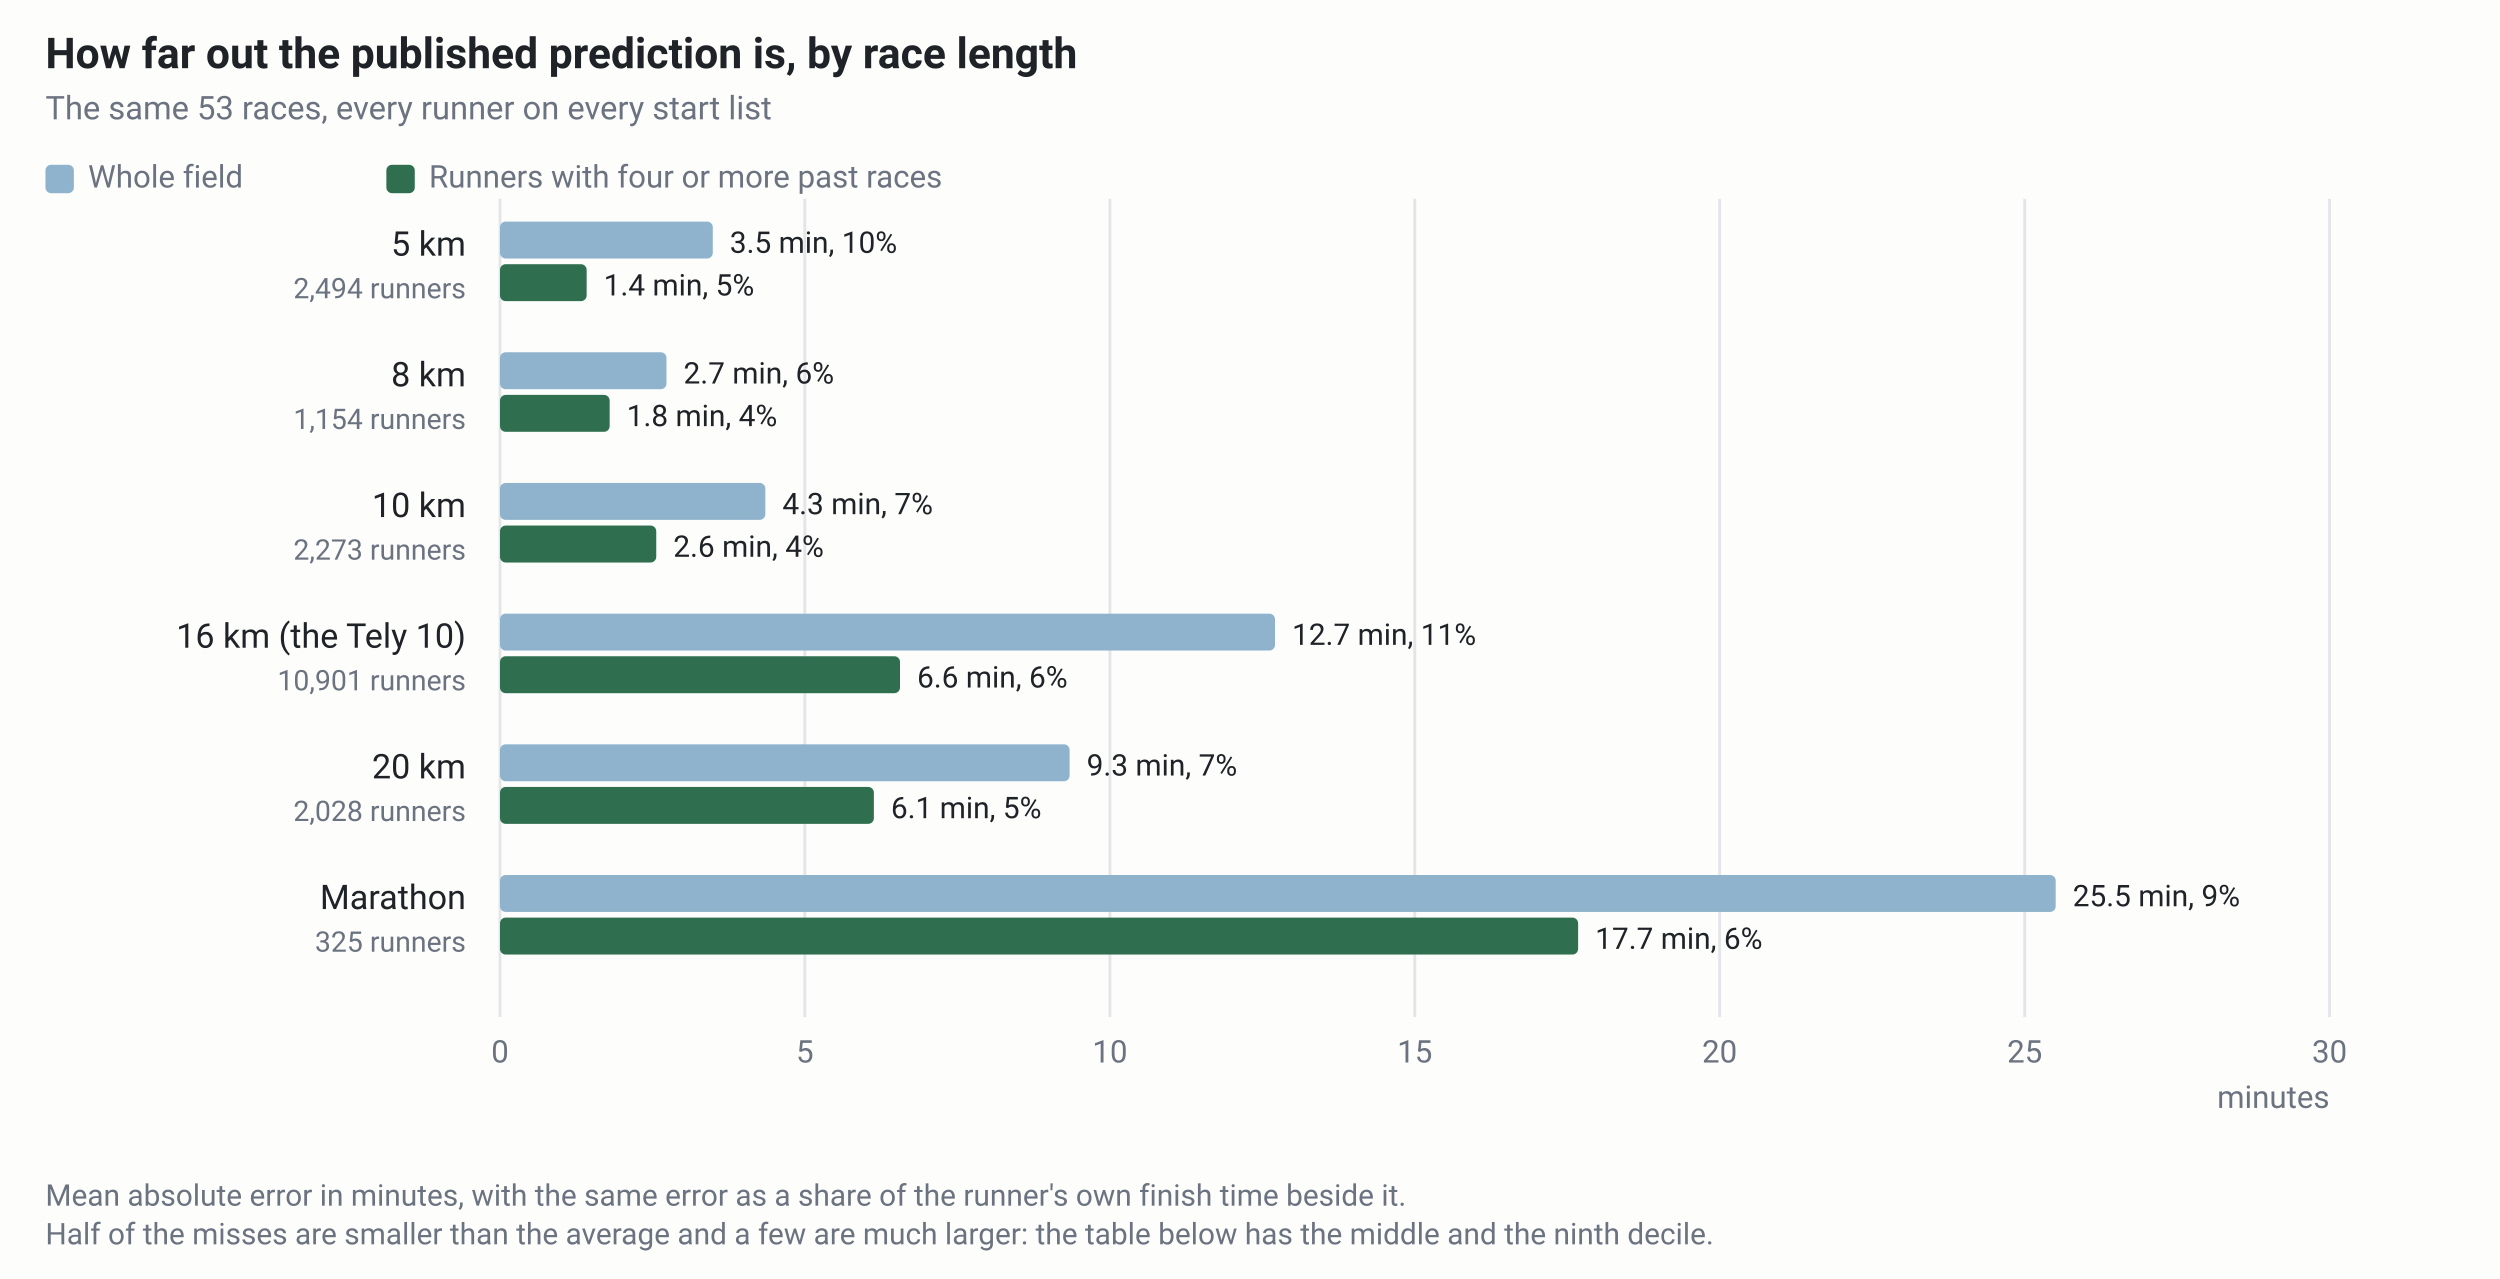
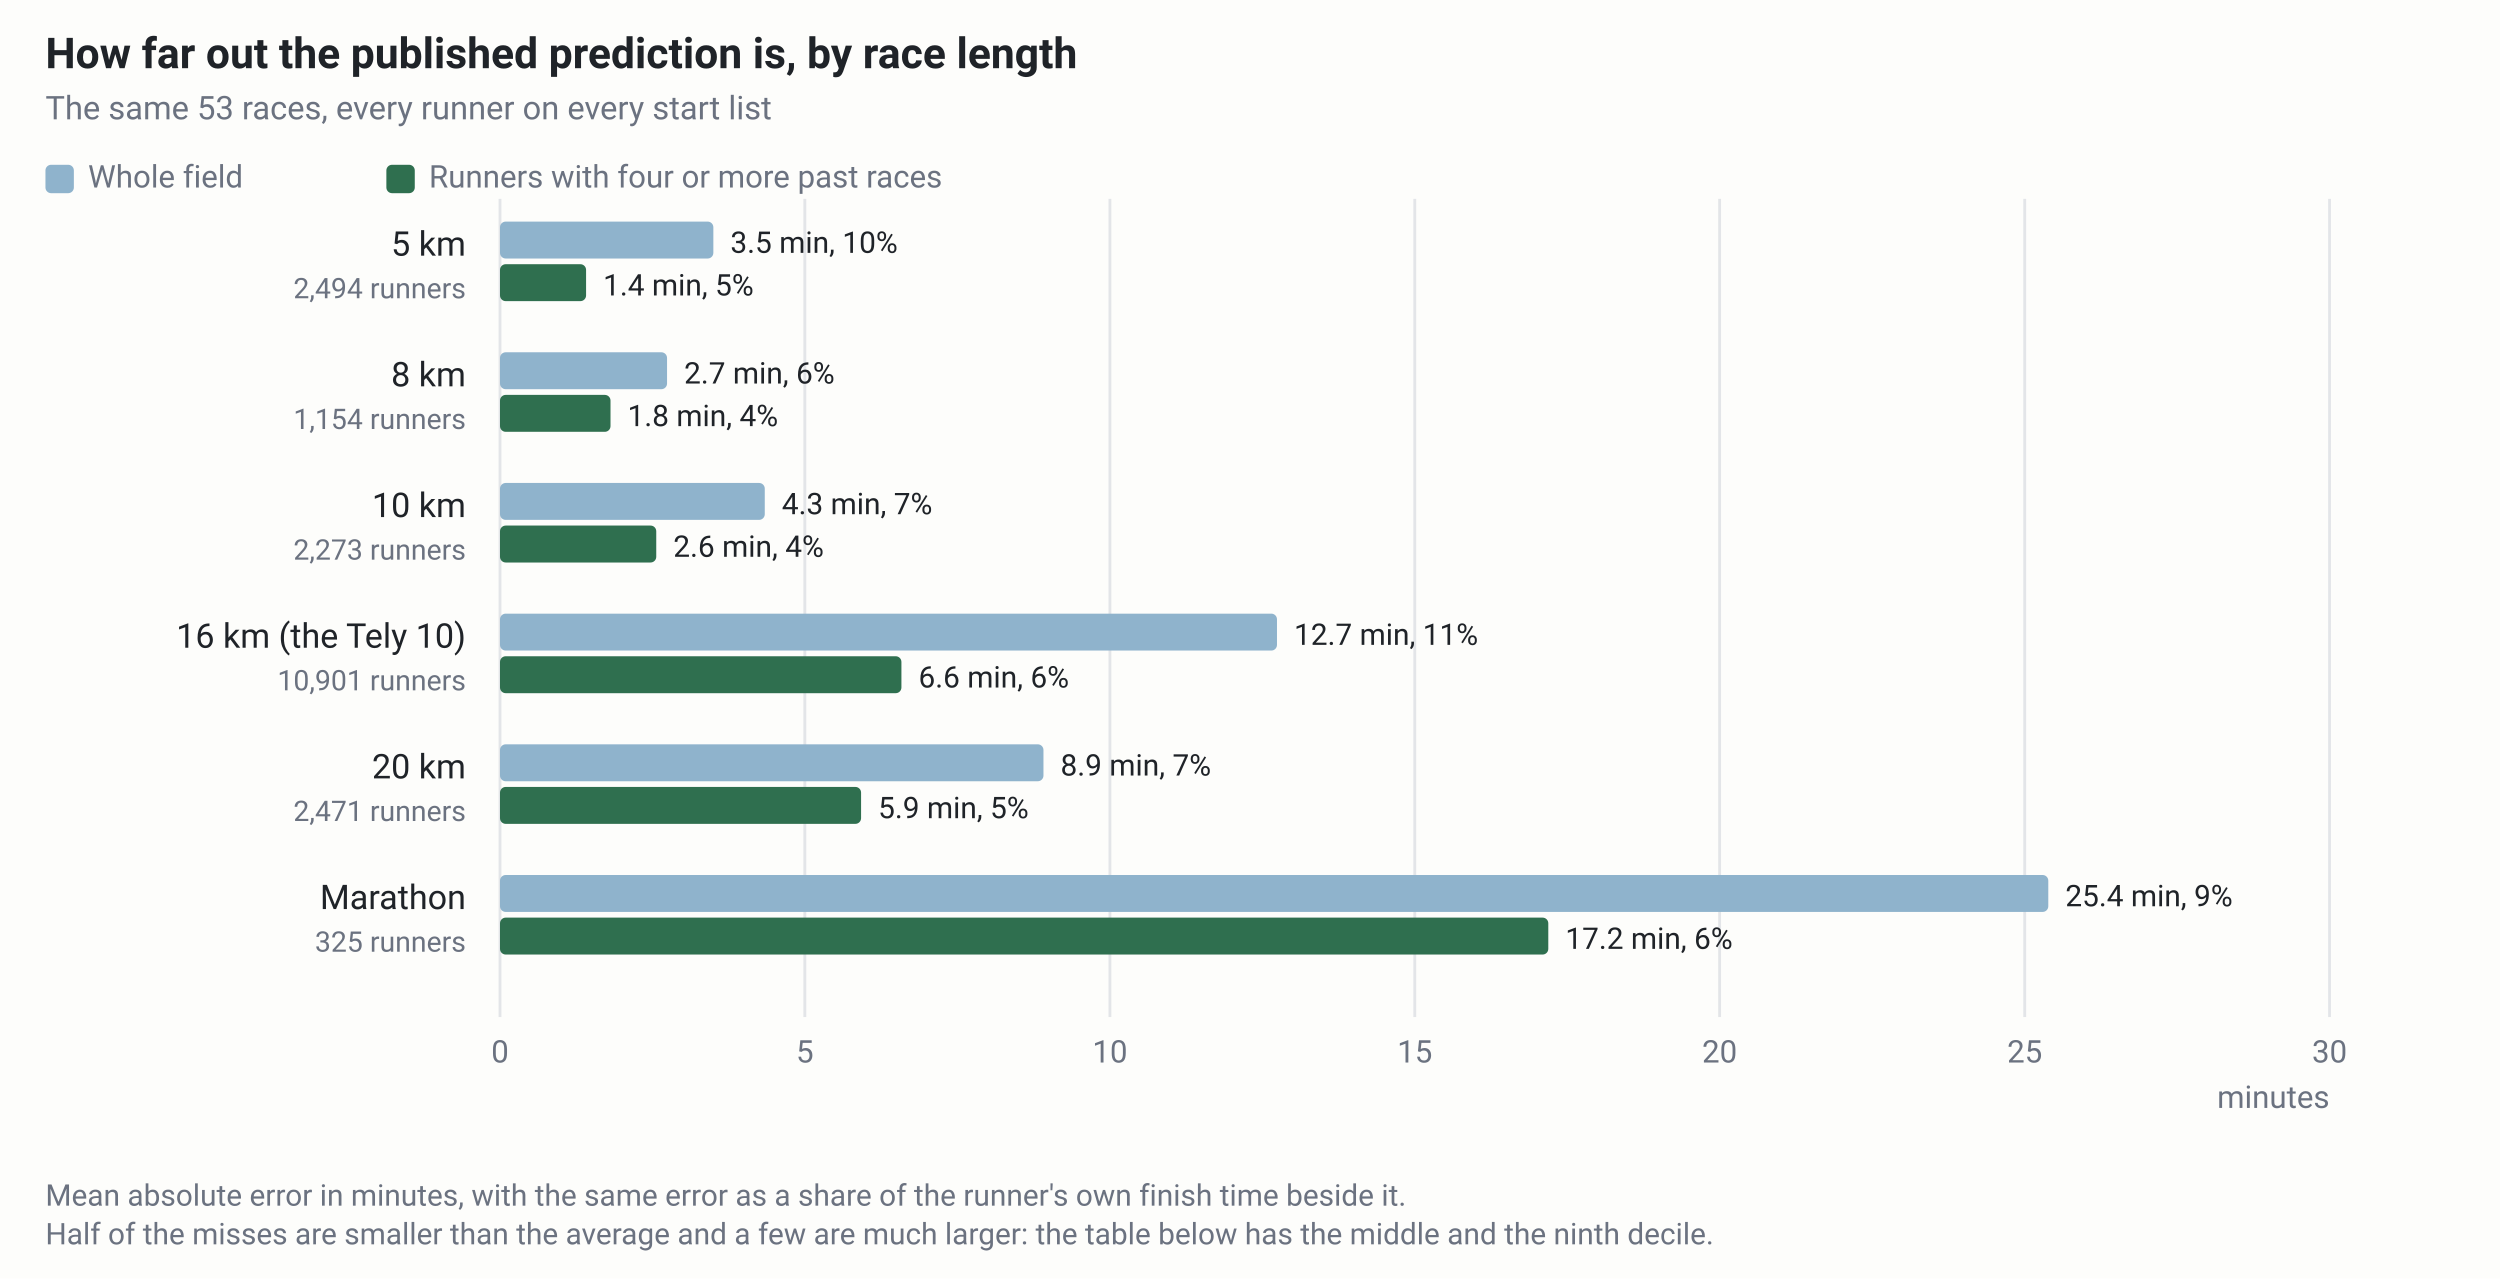
<svg xmlns="http://www.w3.org/2000/svg" viewBox="0 0 880 450" width="880" height="450" role="img" aria-label="How far out the published prediction is, by race length" font-family="system-ui, -apple-system, 'Segoe UI', Roboto, Helvetica, Arial, sans-serif">
  <rect width="880" height="450" fill="#fdfdfb" />
  <text x="16" y="24" font-size="15" fill="#1f2328" text-anchor="start" font-weight="600">How far out the published prediction is, by race length</text>
  <text x="16" y="42" font-size="11.5" fill="#6b7280" text-anchor="start" font-weight="normal">The same 53 races, every runner on every start list</text>
  <rect x="16" y="58" width="10" height="10" rx="2" fill="#8fb3cc" />
  <text x="31" y="66" font-size="11" fill="#6b7280" text-anchor="start" font-weight="normal">Whole field</text>
  <rect x="136" y="58" width="10" height="10" rx="2" fill="#2f6f4f" />
  <text x="151" y="66" font-size="11" fill="#6b7280" text-anchor="start" font-weight="normal">Runners with four or more past races</text>
  <line x1="176" y1="70" x2="176" y2="358" stroke="#e3e5e8" stroke-width="1" />
  <text x="176" y="374" font-size="11" fill="#6b7280" text-anchor="middle" font-weight="normal">0</text>
  <line x1="283.3" y1="70" x2="283.3" y2="358" stroke="#e3e5e8" stroke-width="1" />
  <text x="283.3" y="374" font-size="11" fill="#6b7280" text-anchor="middle" font-weight="normal">5</text>
  <line x1="390.7" y1="70" x2="390.7" y2="358" stroke="#e3e5e8" stroke-width="1" />
  <text x="390.7" y="374" font-size="11" fill="#6b7280" text-anchor="middle" font-weight="normal">10</text>
  <line x1="498" y1="70" x2="498" y2="358" stroke="#e3e5e8" stroke-width="1" />
  <text x="498" y="374" font-size="11" fill="#6b7280" text-anchor="middle" font-weight="normal">15</text>
  <line x1="605.3" y1="70" x2="605.3" y2="358" stroke="#e3e5e8" stroke-width="1" />
  <text x="605.3" y="374" font-size="11" fill="#6b7280" text-anchor="middle" font-weight="normal">20</text>
  <line x1="712.7" y1="70" x2="712.7" y2="358" stroke="#e3e5e8" stroke-width="1" />
  <text x="712.7" y="374" font-size="11" fill="#6b7280" text-anchor="middle" font-weight="normal">25</text>
  <line x1="820" y1="70" x2="820" y2="358" stroke="#e3e5e8" stroke-width="1" />
  <text x="820" y="374" font-size="11" fill="#6b7280" text-anchor="middle" font-weight="normal">30</text>
  <text x="820" y="390" font-size="11" fill="#6b7280" text-anchor="end" font-weight="normal">minutes</text>
  <text x="164" y="90" font-size="12" fill="#1f2328" text-anchor="end" font-weight="normal">5 km</text>
  <text x="164" y="105" font-size="10" fill="#6b7280" text-anchor="end" font-weight="normal">2,494 runners</text>
-   <rect x="176" y="78" width="74.9" height="13" rx="2" fill="#8fb3cc" />
-   <text x="256.9" y="89" font-size="10.5" fill="#1f2328" text-anchor="start" font-weight="normal">3.5 min, 10%</text>
-   <rect x="176" y="93" width="30.5" height="13" rx="2" fill="#2f6f4f" />
-   <text x="212.5" y="104" font-size="10.5" fill="#1f2328" text-anchor="start" font-weight="normal">1.4 min, 5%</text>
+   <rect x="176" y="78" width="75.1" height="13" rx="2" fill="#8fb3cc" />
+   <text x="257.1" y="89" font-size="10.5" fill="#1f2328" text-anchor="start" font-weight="normal">3.5 min, 10%</text>
+   <rect x="176" y="93" width="30.3" height="13" rx="2" fill="#2f6f4f" />
+   <text x="212.3" y="104" font-size="10.5" fill="#1f2328" text-anchor="start" font-weight="normal">1.4 min, 5%</text>
  <text x="164" y="136" font-size="12" fill="#1f2328" text-anchor="end" font-weight="normal">8 km</text>
  <text x="164" y="151" font-size="10" fill="#6b7280" text-anchor="end" font-weight="normal">1,154 runners</text>
-   <rect x="176" y="124" width="58.6" height="13" rx="2" fill="#8fb3cc" />
-   <text x="240.6" y="135" font-size="10.5" fill="#1f2328" text-anchor="start" font-weight="normal">2.7 min, 6%</text>
-   <rect x="176" y="139" width="38.6" height="13" rx="2" fill="#2f6f4f" />
-   <text x="220.6" y="150" font-size="10.5" fill="#1f2328" text-anchor="start" font-weight="normal">1.8 min, 4%</text>
+   <rect x="176" y="124" width="58.8" height="13" rx="2" fill="#8fb3cc" />
+   <text x="240.8" y="135" font-size="10.5" fill="#1f2328" text-anchor="start" font-weight="normal">2.7 min, 6%</text>
+   <rect x="176" y="139" width="38.9" height="13" rx="2" fill="#2f6f4f" />
+   <text x="220.9" y="150" font-size="10.5" fill="#1f2328" text-anchor="start" font-weight="normal">1.8 min, 4%</text>
  <text x="164" y="182" font-size="12" fill="#1f2328" text-anchor="end" font-weight="normal">10 km</text>
  <text x="164" y="197" font-size="10" fill="#6b7280" text-anchor="end" font-weight="normal">2,273 runners</text>
-   <rect x="176" y="170" width="93.4" height="13" rx="2" fill="#8fb3cc" />
-   <text x="275.4" y="181" font-size="10.5" fill="#1f2328" text-anchor="start" font-weight="normal">4.3 min, 7%</text>
+   <rect x="176" y="170" width="93.2" height="13" rx="2" fill="#8fb3cc" />
+   <text x="275.2" y="181" font-size="10.5" fill="#1f2328" text-anchor="start" font-weight="normal">4.3 min, 7%</text>
  <rect x="176" y="185" width="55" height="13" rx="2" fill="#2f6f4f" />
  <text x="237" y="196" font-size="10.5" fill="#1f2328" text-anchor="start" font-weight="normal">2.6 min, 4%</text>
  <text x="164" y="228" font-size="12" fill="#1f2328" text-anchor="end" font-weight="normal">16 km (the Tely 10)</text>
  <text x="164" y="243" font-size="10" fill="#6b7280" text-anchor="end" font-weight="normal">10,901 runners</text>
-   <rect x="176" y="216" width="272.8" height="13" rx="2" fill="#8fb3cc" />
-   <text x="454.8" y="227" font-size="10.5" fill="#1f2328" text-anchor="start" font-weight="normal">12.7 min, 11%</text>
-   <rect x="176" y="231" width="140.8" height="13" rx="2" fill="#2f6f4f" />
-   <text x="322.8" y="242" font-size="10.5" fill="#1f2328" text-anchor="start" font-weight="normal">6.6 min, 6%</text>
+   <rect x="176" y="216" width="273.5" height="13" rx="2" fill="#8fb3cc" />
+   <text x="455.5" y="227" font-size="10.5" fill="#1f2328" text-anchor="start" font-weight="normal">12.7 min, 11%</text>
+   <rect x="176" y="231" width="141.3" height="13" rx="2" fill="#2f6f4f" />
+   <text x="323.3" y="242" font-size="10.5" fill="#1f2328" text-anchor="start" font-weight="normal">6.6 min, 6%</text>
  <text x="164" y="274" font-size="12" fill="#1f2328" text-anchor="end" font-weight="normal">20 km</text>
-   <text x="164" y="289" font-size="10" fill="#6b7280" text-anchor="end" font-weight="normal">2,028 runners</text>
-   <rect x="176" y="262" width="200.5" height="13" rx="2" fill="#8fb3cc" />
-   <text x="382.5" y="273" font-size="10.5" fill="#1f2328" text-anchor="start" font-weight="normal">9.3 min, 7%</text>
-   <rect x="176" y="277" width="131.6" height="13" rx="2" fill="#2f6f4f" />
-   <text x="313.6" y="288" font-size="10.5" fill="#1f2328" text-anchor="start" font-weight="normal">6.1 min, 5%</text>
+   <text x="164" y="289" font-size="10" fill="#6b7280" text-anchor="end" font-weight="normal">2,471 runners</text>
+   <rect x="176" y="262" width="191.3" height="13" rx="2" fill="#8fb3cc" />
+   <text x="373.3" y="273" font-size="10.5" fill="#1f2328" text-anchor="start" font-weight="normal">8.9 min, 7%</text>
+   <rect x="176" y="277" width="127.1" height="13" rx="2" fill="#2f6f4f" />
+   <text x="309.1" y="288" font-size="10.5" fill="#1f2328" text-anchor="start" font-weight="normal">5.9 min, 5%</text>
  <text x="164" y="320" font-size="12" fill="#1f2328" text-anchor="end" font-weight="normal">Marathon</text>
  <text x="164" y="335" font-size="10" fill="#6b7280" text-anchor="end" font-weight="normal">325 runners</text>
-   <rect x="176" y="308" width="547.6" height="13" rx="2" fill="#8fb3cc" />
-   <text x="729.6" y="319" font-size="10.5" fill="#1f2328" text-anchor="start" font-weight="normal">25.5 min, 9%</text>
-   <rect x="176" y="323" width="379.5" height="13" rx="2" fill="#2f6f4f" />
-   <text x="561.5" y="334" font-size="10.5" fill="#1f2328" text-anchor="start" font-weight="normal">17.7 min, 6%</text>
+   <rect x="176" y="308" width="545" height="13" rx="2" fill="#8fb3cc" />
+   <text x="727" y="319" font-size="10.5" fill="#1f2328" text-anchor="start" font-weight="normal">25.4 min, 9%</text>
+   <rect x="176" y="323" width="369" height="13" rx="2" fill="#2f6f4f" />
+   <text x="551" y="334" font-size="10.5" fill="#1f2328" text-anchor="start" font-weight="normal">17.2 min, 6%</text>
  <text x="16" y="424.4" font-size="10.5" fill="#6b7280" text-anchor="start" font-weight="normal">Mean absolute error in minutes, with the same error as a share of the runner's own finish time beside it.</text>
  <text x="16" y="438" font-size="10.5" fill="#6b7280" text-anchor="start" font-weight="normal">Half of the misses are smaller than the average and a few are much larger: the table below has the middle and the ninth decile.</text>
</svg>
